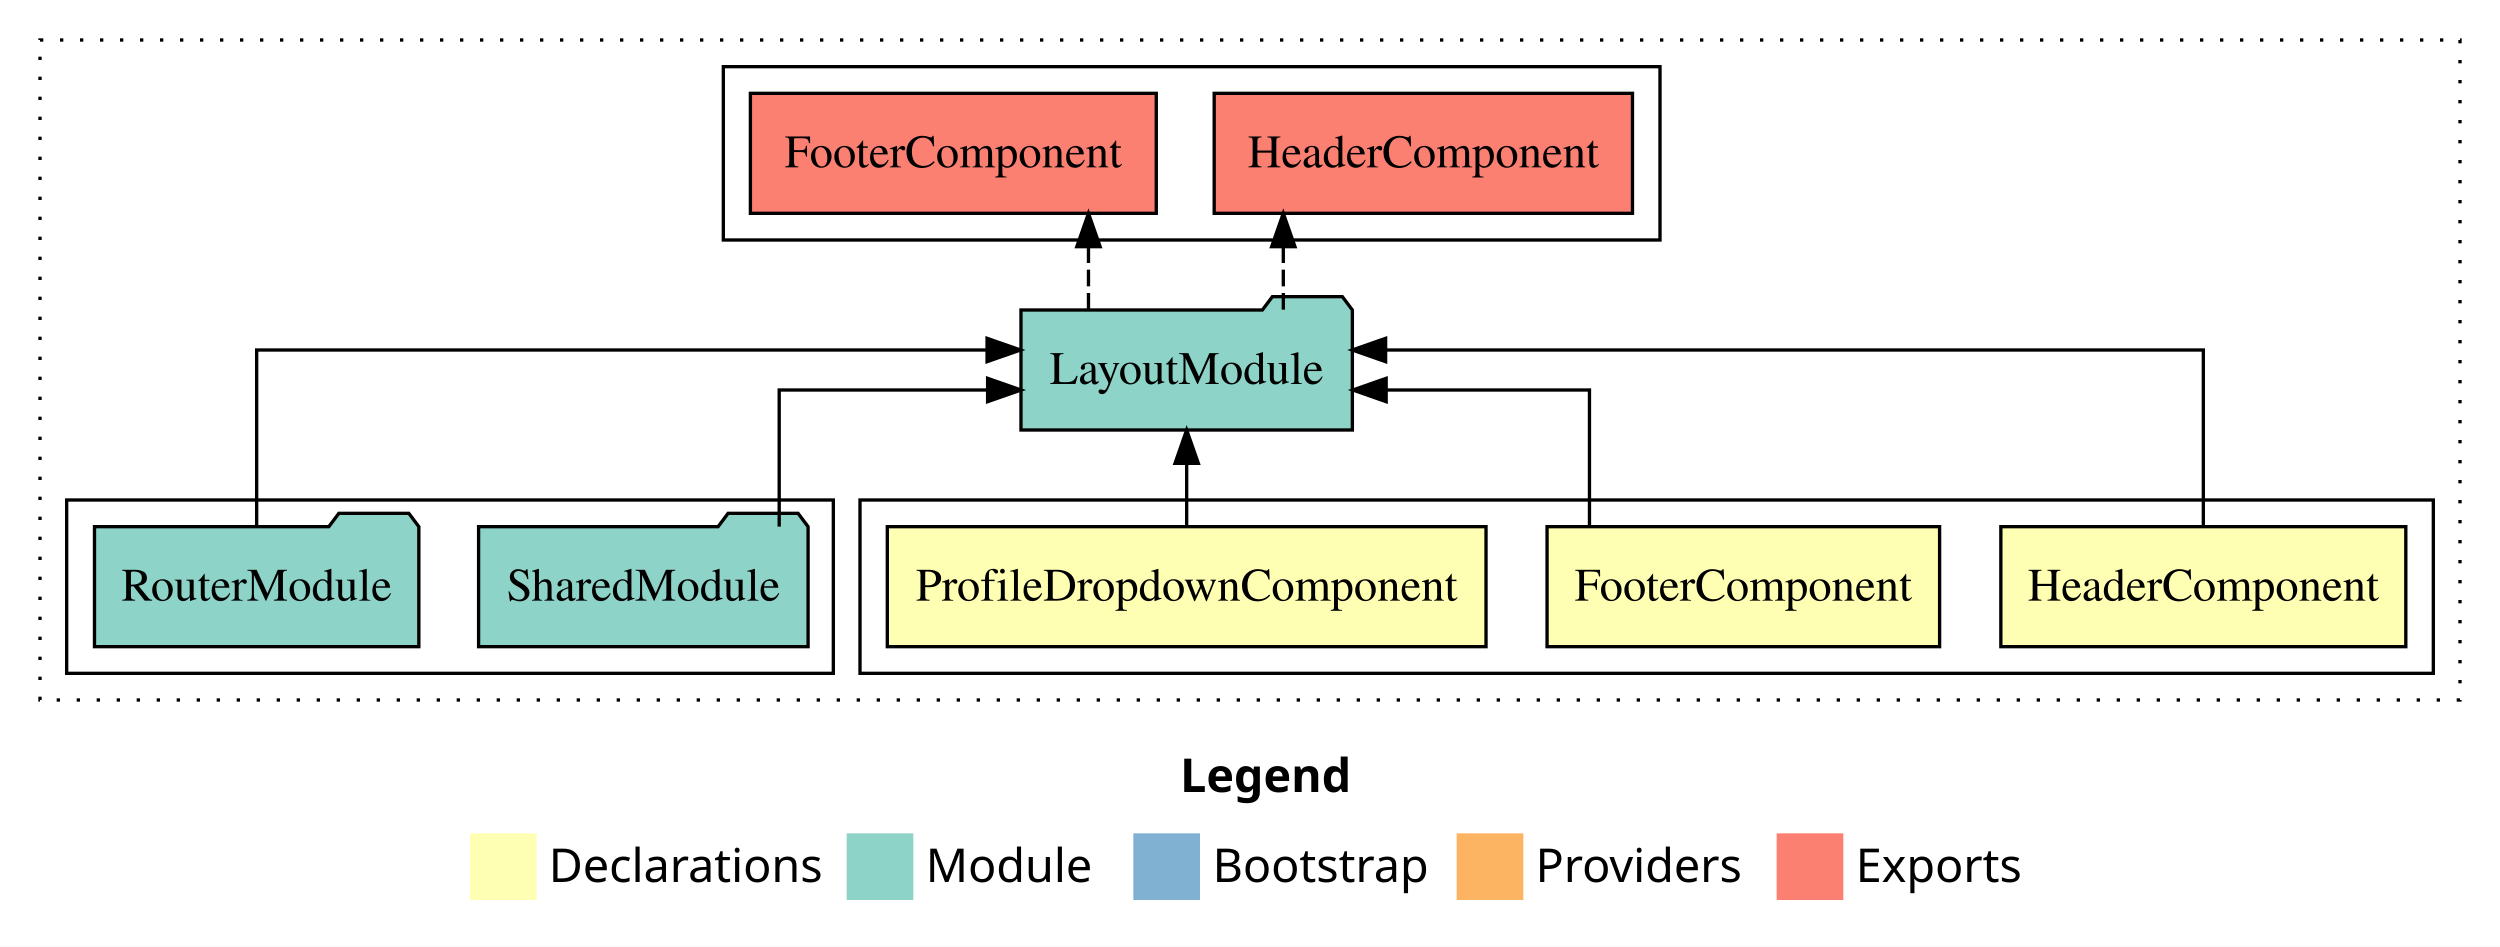
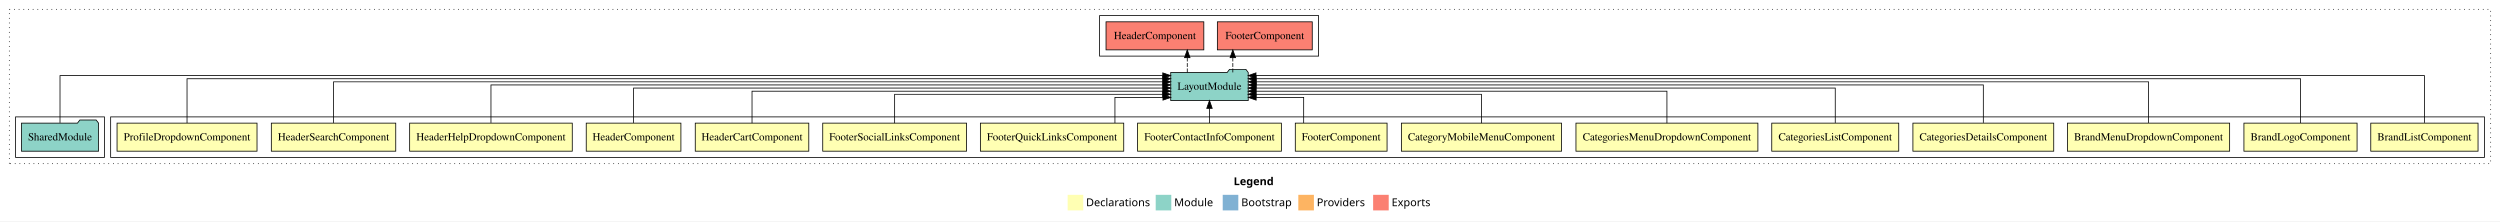
- <svg xmlns="http://www.w3.org/2000/svg" width="750pt" height="284pt" viewBox="0.00 0.00 750.00 284.00">
+ <svg xmlns="http://www.w3.org/2000/svg" width="3208pt" height="284pt" viewBox="0.00 0.00 3208.00 284.00">
  <g id="graph0" class="graph" transform="scale(1 1) rotate(0) translate(4 280)">
-     <polygon fill="#ffffff" stroke="transparent" points="-4,4 -4,-280 746,-280 746,4 -4,4" />
-     <text text-anchor="start" x="350.009" y="-42.4" font-family="sans-serif" font-weight="bold" font-size="14.00" fill="#000000">Legend</text>
-     <polygon fill="#ffffb3" stroke="transparent" points="137,-10 137,-30 157,-30 157,-10 137,-10" />
-     <text text-anchor="start" x="160.629" y="-15.4" font-family="sans-serif" font-size="14.00" fill="#000000">  Declarations</text>
-     <polygon fill="#8dd3c7" stroke="transparent" points="250,-10 250,-30 270,-30 270,-10 250,-10" />
-     <text text-anchor="start" x="273.725" y="-15.4" font-family="sans-serif" font-size="14.00" fill="#000000">  Module</text>
-     <polygon fill="#80b1d3" stroke="transparent" points="336,-10 336,-30 356,-30 356,-10 336,-10" />
-     <text text-anchor="start" x="359.781" y="-15.4" font-family="sans-serif" font-size="14.00" fill="#000000">  Bootstrap</text>
-     <polygon fill="#fdb462" stroke="transparent" points="433,-10 433,-30 453,-30 453,-10 433,-10" />
-     <text text-anchor="start" x="456.673" y="-15.4" font-family="sans-serif" font-size="14.00" fill="#000000">  Providers</text>
-     <polygon fill="#fb8072" stroke="transparent" points="529,-10 529,-30 549,-30 549,-10 529,-10" />
-     <text text-anchor="start" x="552.726" y="-15.4" font-family="sans-serif" font-size="14.00" fill="#000000">  Exports</text>
+     <polygon fill="#ffffff" stroke="transparent" points="-4,4 -4,-280 3204,-280 3204,4 -4,4" />
+     <text text-anchor="start" x="1579.009" y="-42.4" font-family="sans-serif" font-weight="bold" font-size="14.00" fill="#000000">Legend</text>
+     <polygon fill="#ffffb3" stroke="transparent" points="1366,-10 1366,-30 1386,-30 1386,-10 1366,-10" />
+     <text text-anchor="start" x="1389.629" y="-15.4" font-family="sans-serif" font-size="14.00" fill="#000000">  Declarations</text>
+     <polygon fill="#8dd3c7" stroke="transparent" points="1479,-10 1479,-30 1499,-30 1499,-10 1479,-10" />
+     <text text-anchor="start" x="1502.725" y="-15.4" font-family="sans-serif" font-size="14.00" fill="#000000">  Module</text>
+     <polygon fill="#80b1d3" stroke="transparent" points="1565,-10 1565,-30 1585,-30 1585,-10 1565,-10" />
+     <text text-anchor="start" x="1588.781" y="-15.4" font-family="sans-serif" font-size="14.00" fill="#000000">  Bootstrap</text>
+     <polygon fill="#fdb462" stroke="transparent" points="1662,-10 1662,-30 1682,-30 1682,-10 1662,-10" />
+     <text text-anchor="start" x="1685.673" y="-15.4" font-family="sans-serif" font-size="14.00" fill="#000000">  Providers</text>
+     <polygon fill="#fb8072" stroke="transparent" points="1758,-10 1758,-30 1778,-30 1778,-10 1758,-10" />
+     <text text-anchor="start" x="1781.726" y="-15.4" font-family="sans-serif" font-size="14.00" fill="#000000">  Exports</text>
    <g id="clust1" class="cluster">
-       <polygon fill="none" stroke="#000000" stroke-dasharray="1,5" points="8,-70 8,-268 734,-268 734,-70 8,-70" />
+       <polygon fill="none" stroke="#000000" stroke-dasharray="1,5" points="8,-70 8,-268 3192,-268 3192,-70 8,-70" />
    </g>
    <g id="clust2" class="cluster">
-       <polygon fill="none" stroke="#000000" points="254,-78 254,-130 726,-130 726,-78 254,-78" />
+       <polygon fill="none" stroke="#000000" points="138,-78 138,-130 3184,-130 3184,-78 138,-78" />
    </g>
-     <g id="clust6" class="cluster">
-       <polygon fill="none" stroke="#000000" points="16,-78 16,-130 246,-130 246,-78 16,-78" />
+     <g id="clust19" class="cluster">
+       <polygon fill="none" stroke="#000000" points="16,-78 16,-130 130,-130 130,-78 16,-78" />
    </g>
-     <g id="clust7" class="cluster">
-       <polygon fill="none" stroke="#000000" points="213,-208 213,-260 494,-260 494,-208 213,-208" />
+     <g id="clust20" class="cluster">
+       <polygon fill="none" stroke="#000000" points="1407,-208 1407,-260 1688,-260 1688,-208 1407,-208" />
    </g>
    <g id="node1" class="node">
-       <polygon fill="#ffffb3" stroke="#000000" points="717.744,-122 596.256,-122 596.256,-86 717.744,-86 717.744,-122" />
-       <text text-anchor="middle" x="657" y="-99.8" font-family="Times,serif" font-size="14.00" fill="#000000">HeaderComponent</text>
+       <polygon fill="#ffffb3" stroke="#000000" points="3175.823,-122 3038.177,-122 3038.177,-86 3175.823,-86 3175.823,-122" />
+       <text text-anchor="middle" x="3107" y="-99.8" font-family="Times,serif" font-size="14.00" fill="#000000">BrandListComponent</text>
+     </g>
+     <g id="node17" class="node">
+       <polygon fill="#8dd3c7" stroke="#000000" points="1597.708,-187 1594.708,-191 1573.708,-191 1570.708,-187 1498.292,-187 1498.292,-151 1597.708,-151 1597.708,-187" />
+       <text text-anchor="middle" x="1548" y="-164.8" font-family="Times,serif" font-size="14.00" fill="#000000">LayoutModule</text>
+     </g>
+     <g id="edge1" class="edge">
+       <path fill="none" stroke="#000000" d="M3107,-122.323C3107,-145.66 3107,-183 3107,-183 3107,-183 1607.668,-183 1607.668,-183" />
+       <polygon fill="#000000" stroke="#000000" points="1607.668,-179.5 1597.668,-183 1607.668,-186.5 1607.668,-179.5" />
+     </g>
+     <g id="node2" class="node">
+       <polygon fill="#ffffb3" stroke="#000000" points="3020.597,-122 2875.403,-122 2875.403,-86 3020.597,-86 3020.597,-122" />
+       <text text-anchor="middle" x="2948" y="-99.8" font-family="Times,serif" font-size="14.00" fill="#000000">BrandLogoComponent</text>
+     </g>
+     <g id="edge2" class="edge">
+       <path fill="none" stroke="#000000" d="M2948,-122.155C2948,-144.352 2948,-179 2948,-179 2948,-179 1607.827,-179 1607.827,-179" />
+       <polygon fill="#000000" stroke="#000000" points="1607.827,-175.5 1597.827,-179 1607.827,-182.5 1607.827,-175.5" />
+     </g>
+     <g id="node3" class="node">
+       <polygon fill="#ffffb3" stroke="#000000" points="2857.077,-122 2648.923,-122 2648.923,-86 2857.077,-86 2857.077,-122" />
+       <text text-anchor="middle" x="2753" y="-99.8" font-family="Times,serif" font-size="14.00" fill="#000000">BrandMenuDropdownComponent</text>
+     </g>
+     <g id="edge3" class="edge">
+       <path fill="none" stroke="#000000" d="M2753,-122.284C2753,-143.321 2753,-175 2753,-175 2753,-175 1607.863,-175 1607.863,-175" />
+       <polygon fill="#000000" stroke="#000000" points="1607.863,-171.5 1597.863,-175 1607.863,-178.5 1607.863,-171.5" />
    </g>
    <g id="node4" class="node">
-       <polygon fill="#8dd3c7" stroke="#000000" points="401.708,-187 398.708,-191 377.708,-191 374.708,-187 302.292,-187 302.292,-151 401.708,-151 401.708,-187" />
-       <text text-anchor="middle" x="352" y="-164.8" font-family="Times,serif" font-size="14.00" fill="#000000">LayoutModule</text>
+       <polygon fill="#ffffb3" stroke="#000000" points="2631.352,-122 2450.648,-122 2450.648,-86 2631.352,-86 2631.352,-122" />
+       <text text-anchor="middle" x="2541" y="-99.8" font-family="Times,serif" font-size="14.00" fill="#000000">CategoriesDetailsComponent</text>
    </g>
-     <g id="edge1" class="edge">
-       <path fill="none" stroke="#000000" d="M657,-122.284C657,-143.321 657,-175 657,-175 657,-175 411.682,-175 411.682,-175" />
-       <polygon fill="#000000" stroke="#000000" points="411.682,-171.5 401.682,-175 411.682,-178.5 411.682,-171.5" />
+     <g id="edge4" class="edge">
+       <path fill="none" stroke="#000000" d="M2541,-122.308C2541,-142.145 2541,-171 2541,-171 2541,-171 1607.924,-171 1607.924,-171" />
+       <polygon fill="#000000" stroke="#000000" points="1607.924,-167.5 1597.924,-171 1607.924,-174.5 1607.924,-167.5" />
    </g>
-     <g id="node2" class="node">
-       <polygon fill="#ffffb3" stroke="#000000" points="577.881,-122 460.119,-122 460.119,-86 577.881,-86 577.881,-122" />
-       <text text-anchor="middle" x="519" y="-99.8" font-family="Times,serif" font-size="14.00" fill="#000000">FooterComponent</text>
+     <g id="node5" class="node">
+       <polygon fill="#ffffb3" stroke="#000000" points="2432.478,-122 2269.522,-122 2269.522,-86 2432.478,-86 2432.478,-122" />
+       <text text-anchor="middle" x="2351" y="-99.8" font-family="Times,serif" font-size="14.00" fill="#000000">CategoriesListComponent</text>
    </g>
-     <g id="edge2" class="edge">
-       <path fill="none" stroke="#000000" d="M472.841,-122.022C472.841,-139.373 472.841,-163 472.841,-163 472.841,-163 411.848,-163 411.848,-163" />
-       <polygon fill="#000000" stroke="#000000" points="411.848,-159.5 401.848,-163 411.848,-166.5 411.848,-159.5" />
+     <g id="edge5" class="edge">
+       <path fill="none" stroke="#000000" d="M2351,-122.222C2351,-140.828 2351,-167 2351,-167 2351,-167 1607.625,-167 1607.625,-167" />
+       <polygon fill="#000000" stroke="#000000" points="1607.625,-163.5 1597.625,-167 1607.625,-170.5 1607.625,-163.5" />
    </g>
-     <g id="node3" class="node">
-       <polygon fill="#ffffb3" stroke="#000000" points="441.806,-122 262.194,-122 262.194,-86 441.806,-86 441.806,-122" />
-       <text text-anchor="middle" x="352" y="-99.8" font-family="Times,serif" font-size="14.00" fill="#000000">ProfileDropdownComponent</text>
+     <g id="node6" class="node">
+       <polygon fill="#ffffb3" stroke="#000000" points="2251.732,-122 2018.268,-122 2018.268,-86 2251.732,-86 2251.732,-122" />
+       <text text-anchor="middle" x="2135" y="-99.8" font-family="Times,serif" font-size="14.00" fill="#000000">CategoriesMenuDropdownComponent</text>
    </g>
-     <g id="edge3" class="edge">
-       <path fill="none" stroke="#000000" d="M352,-122.106C352,-122.106 352,-140.991 352,-140.991" />
-       <polygon fill="#000000" stroke="#000000" points="348.5,-140.991 352,-150.991 355.5,-140.991 348.5,-140.991" />
+     <g id="edge6" class="edge">
+       <path fill="none" stroke="#000000" d="M2135,-122.022C2135,-139.373 2135,-163 2135,-163 2135,-163 1607.794,-163 1607.794,-163" />
+       <polygon fill="#000000" stroke="#000000" points="1607.794,-159.5 1597.794,-163 1607.794,-166.5 1607.794,-159.5" />
    </g>
    <g id="node7" class="node">
-       <polygon fill="#fb8072" stroke="#000000" points="485.744,-252 360.256,-252 360.256,-216 485.744,-216 485.744,-252" />
-       <text text-anchor="middle" x="423" y="-229.8" font-family="Times,serif" font-size="14.00" fill="#000000">HeaderComponent </text>
+       <polygon fill="#ffffb3" stroke="#000000" points="1999.749,-122 1794.251,-122 1794.251,-86 1999.749,-86 1999.749,-122" />
+       <text text-anchor="middle" x="1897" y="-99.8" font-family="Times,serif" font-size="14.00" fill="#000000">CategoryMobileMenuComponent</text>
    </g>
-     <g id="edge6" class="edge">
-       <path fill="none" stroke="#000000" stroke-dasharray="5,2" d="M380.991,-187.106C380.991,-187.106 380.991,-205.991 380.991,-205.991" />
-       <polygon fill="#000000" stroke="#000000" points="377.491,-205.991 380.991,-215.991 384.491,-205.991 377.491,-205.991" />
+     <g id="edge7" class="edge">
+       <path fill="none" stroke="#000000" d="M1897,-122.009C1897,-138.049 1897,-159 1897,-159 1897,-159 1607.633,-159 1607.633,-159" />
+       <polygon fill="#000000" stroke="#000000" points="1607.633,-155.5 1597.633,-159 1607.632,-162.5 1607.633,-155.5" />
    </g>
    <g id="node8" class="node">
-       <polygon fill="#fb8072" stroke="#000000" points="342.881,-252 221.119,-252 221.119,-216 342.881,-216 342.881,-252" />
-       <text text-anchor="middle" x="282" y="-229.8" font-family="Times,serif" font-size="14.00" fill="#000000">FooterComponent </text>
+       <polygon fill="#ffffb3" stroke="#000000" points="1775.881,-122 1658.119,-122 1658.119,-86 1775.881,-86 1775.881,-122" />
+       <text text-anchor="middle" x="1717" y="-99.8" font-family="Times,serif" font-size="14.00" fill="#000000">FooterComponent</text>
    </g>
-     <g id="edge7" class="edge">
-       <path fill="none" stroke="#000000" stroke-dasharray="5,2" d="M322.543,-187.106C322.543,-187.106 322.543,-205.991 322.543,-205.991" />
-       <polygon fill="#000000" stroke="#000000" points="319.043,-205.991 322.543,-215.991 326.043,-205.991 319.043,-205.991" />
+     <g id="edge8" class="edge">
+       <path fill="none" stroke="#000000" d="M1668.875,-122.124C1668.875,-136.783 1668.875,-155 1668.875,-155 1668.875,-155 1607.862,-155 1607.862,-155" />
+       <polygon fill="#000000" stroke="#000000" points="1607.862,-151.5 1597.862,-155 1607.862,-158.5 1607.862,-151.5" />
    </g>
-     <g id="node5" class="node">
-       <polygon fill="#8dd3c7" stroke="#000000" points="238.423,-122 235.423,-126 214.423,-126 211.423,-122 139.577,-122 139.577,-86 238.423,-86 238.423,-122" />
-       <text text-anchor="middle" x="189" y="-99.8" font-family="Times,serif" font-size="14.00" fill="#000000">SharedModule</text>
+     <g id="node9" class="node">
+       <polygon fill="#ffffb3" stroke="#000000" points="1640.249,-122 1455.751,-122 1455.751,-86 1640.249,-86 1640.249,-122" />
+       <text text-anchor="middle" x="1548" y="-99.8" font-family="Times,serif" font-size="14.00" fill="#000000">FooterContactInfoComponent</text>
    </g>
-     <g id="edge4" class="edge">
-       <path fill="none" stroke="#000000" d="M229.76,-122.022C229.76,-139.373 229.76,-163 229.76,-163 229.76,-163 292.281,-163 292.281,-163" />
-       <polygon fill="#000000" stroke="#000000" points="292.281,-166.5 302.281,-163 292.28,-159.5 292.281,-166.5" />
+     <g id="edge9" class="edge">
+       <path fill="none" stroke="#000000" d="M1548,-122.106C1548,-122.106 1548,-140.991 1548,-140.991" />
+       <polygon fill="#000000" stroke="#000000" points="1544.5,-140.991 1548,-150.991 1551.5,-140.991 1544.5,-140.991" />
    </g>
-     <g id="node6" class="node">
-       <polygon fill="#8dd3c7" stroke="#000000" points="121.653,-122 118.653,-126 97.653,-126 94.653,-122 24.347,-122 24.347,-86 121.653,-86 121.653,-122" />
-       <text text-anchor="middle" x="73" y="-99.8" font-family="Times,serif" font-size="14.00" fill="#000000">RouterModule</text>
+     <g id="node10" class="node">
+       <polygon fill="#ffffb3" stroke="#000000" points="1437.98,-122 1254.02,-122 1254.02,-86 1437.98,-86 1437.98,-122" />
+       <text text-anchor="middle" x="1346" y="-99.8" font-family="Times,serif" font-size="14.00" fill="#000000">FooterQuickLinksComponent</text>
    </g>
-     <g id="edge5" class="edge">
-       <path fill="none" stroke="#000000" d="M73,-122.284C73,-143.321 73,-175 73,-175 73,-175 292.12,-175 292.12,-175" />
-       <polygon fill="#000000" stroke="#000000" points="292.12,-178.5 302.12,-175 292.12,-171.5 292.12,-178.5" />
+     <g id="edge10" class="edge">
+       <path fill="none" stroke="#000000" d="M1426.684,-122.124C1426.684,-136.783 1426.684,-155 1426.684,-155 1426.684,-155 1488.306,-155 1488.306,-155" />
+       <polygon fill="#000000" stroke="#000000" points="1488.306,-158.5 1498.306,-155 1488.306,-151.5 1488.306,-158.5" />
+     </g>
+     <g id="node11" class="node">
+       <polygon fill="#ffffb3" stroke="#000000" points="1236.262,-122 1051.738,-122 1051.738,-86 1236.262,-86 1236.262,-122" />
+       <text text-anchor="middle" x="1144" y="-99.8" font-family="Times,serif" font-size="14.00" fill="#000000">FooterSocialLinksComponent</text>
+     </g>
+     <g id="edge11" class="edge">
+       <path fill="none" stroke="#000000" d="M1144,-122.009C1144,-138.049 1144,-159 1144,-159 1144,-159 1488.056,-159 1488.056,-159" />
+       <polygon fill="#000000" stroke="#000000" points="1488.056,-162.5 1498.056,-159 1488.056,-155.5 1488.056,-162.5" />
+     </g>
+     <g id="node12" class="node">
+       <polygon fill="#ffffb3" stroke="#000000" points="1033.846,-122 888.154,-122 888.154,-86 1033.846,-86 1033.846,-122" />
+       <text text-anchor="middle" x="961" y="-99.8" font-family="Times,serif" font-size="14.00" fill="#000000">HeaderCartComponent</text>
+     </g>
+     <g id="edge12" class="edge">
+       <path fill="none" stroke="#000000" d="M961,-122.022C961,-139.373 961,-163 961,-163 961,-163 1488.206,-163 1488.206,-163" />
+       <polygon fill="#000000" stroke="#000000" points="1488.206,-166.5 1498.206,-163 1488.206,-159.5 1488.206,-166.5" />
+     </g>
+     <g id="node13" class="node">
+       <polygon fill="#ffffb3" stroke="#000000" points="869.744,-122 748.256,-122 748.256,-86 869.744,-86 869.744,-122" />
+       <text text-anchor="middle" x="809" y="-99.8" font-family="Times,serif" font-size="14.00" fill="#000000">HeaderComponent</text>
+     </g>
+     <g id="edge13" class="edge">
+       <path fill="none" stroke="#000000" d="M809,-122.222C809,-140.828 809,-167 809,-167 809,-167 1488.365,-167 1488.365,-167" />
+       <polygon fill="#000000" stroke="#000000" points="1488.365,-170.5 1498.365,-167 1488.365,-163.5 1488.365,-170.5" />
+     </g>
+     <g id="node14" class="node">
+       <polygon fill="#ffffb3" stroke="#000000" points="730.329,-122 521.671,-122 521.671,-86 730.329,-86 730.329,-122" />
+       <text text-anchor="middle" x="626" y="-99.8" font-family="Times,serif" font-size="14.00" fill="#000000">HeaderHelpDropdownComponent</text>
+     </g>
+     <g id="edge14" class="edge">
+       <path fill="none" stroke="#000000" d="M626,-122.308C626,-142.145 626,-171 626,-171 626,-171 1488.102,-171 1488.102,-171" />
+       <polygon fill="#000000" stroke="#000000" points="1488.102,-174.5 1498.102,-171 1488.102,-167.5 1488.102,-174.5" />
+     </g>
+     <g id="node15" class="node">
+       <polygon fill="#ffffb3" stroke="#000000" points="503.83,-122 344.17,-122 344.17,-86 503.83,-86 503.83,-122" />
+       <text text-anchor="middle" x="424" y="-99.8" font-family="Times,serif" font-size="14.00" fill="#000000">HeaderSearchComponent</text>
+     </g>
+     <g id="edge15" class="edge">
+       <path fill="none" stroke="#000000" d="M424,-122.284C424,-143.321 424,-175 424,-175 424,-175 1488.253,-175 1488.253,-175" />
+       <polygon fill="#000000" stroke="#000000" points="1488.253,-178.5 1498.253,-175 1488.253,-171.5 1488.253,-178.5" />
+     </g>
+     <g id="node16" class="node">
+       <polygon fill="#ffffb3" stroke="#000000" points="325.806,-122 146.194,-122 146.194,-86 325.806,-86 325.806,-122" />
+       <text text-anchor="middle" x="236" y="-99.8" font-family="Times,serif" font-size="14.00" fill="#000000">ProfileDropdownComponent</text>
+     </g>
+     <g id="edge16" class="edge">
+       <path fill="none" stroke="#000000" d="M236,-122.155C236,-144.352 236,-179 236,-179 236,-179 1488.17,-179 1488.17,-179" />
+       <polygon fill="#000000" stroke="#000000" points="1488.17,-182.5 1498.17,-179 1488.17,-175.5 1488.17,-182.5" />
+     </g>
+     <g id="node19" class="node">
+       <polygon fill="#fb8072" stroke="#000000" points="1679.881,-252 1558.119,-252 1558.119,-216 1679.881,-216 1679.881,-252" />
+       <text text-anchor="middle" x="1619" y="-229.8" font-family="Times,serif" font-size="14.00" fill="#000000">FooterComponent </text>
+     </g>
+     <g id="edge18" class="edge">
+       <path fill="none" stroke="#000000" stroke-dasharray="5,2" d="M1577.957,-187.106C1577.957,-187.106 1577.957,-205.991 1577.957,-205.991" />
+       <polygon fill="#000000" stroke="#000000" points="1574.457,-205.991 1577.957,-215.991 1581.457,-205.991 1574.457,-205.991" />
+     </g>
+     <g id="node20" class="node">
+       <polygon fill="#fb8072" stroke="#000000" points="1540.744,-252 1415.256,-252 1415.256,-216 1540.744,-216 1540.744,-252" />
+       <text text-anchor="middle" x="1478" y="-229.8" font-family="Times,serif" font-size="14.00" fill="#000000">HeaderComponent </text>
+     </g>
+     <g id="edge19" class="edge">
+       <path fill="none" stroke="#000000" stroke-dasharray="5,2" d="M1519.509,-187.106C1519.509,-187.106 1519.509,-205.991 1519.509,-205.991" />
+       <polygon fill="#000000" stroke="#000000" points="1516.009,-205.991 1519.509,-215.991 1523.009,-205.991 1516.009,-205.991" />
+     </g>
+     <g id="node18" class="node">
+       <polygon fill="#8dd3c7" stroke="#000000" points="122.423,-122 119.423,-126 98.423,-126 95.423,-122 23.577,-122 23.577,-86 122.423,-86 122.423,-122" />
+       <text text-anchor="middle" x="73" y="-99.8" font-family="Times,serif" font-size="14.00" fill="#000000">SharedModule</text>
+     </g>
+     <g id="edge17" class="edge">
+       <path fill="none" stroke="#000000" d="M73,-122.323C73,-145.66 73,-183 73,-183 73,-183 1488.079,-183 1488.079,-183" />
+       <polygon fill="#000000" stroke="#000000" points="1488.079,-186.5 1498.079,-183 1488.079,-179.5 1488.079,-186.5" />
    </g>
  </g>
</svg>
